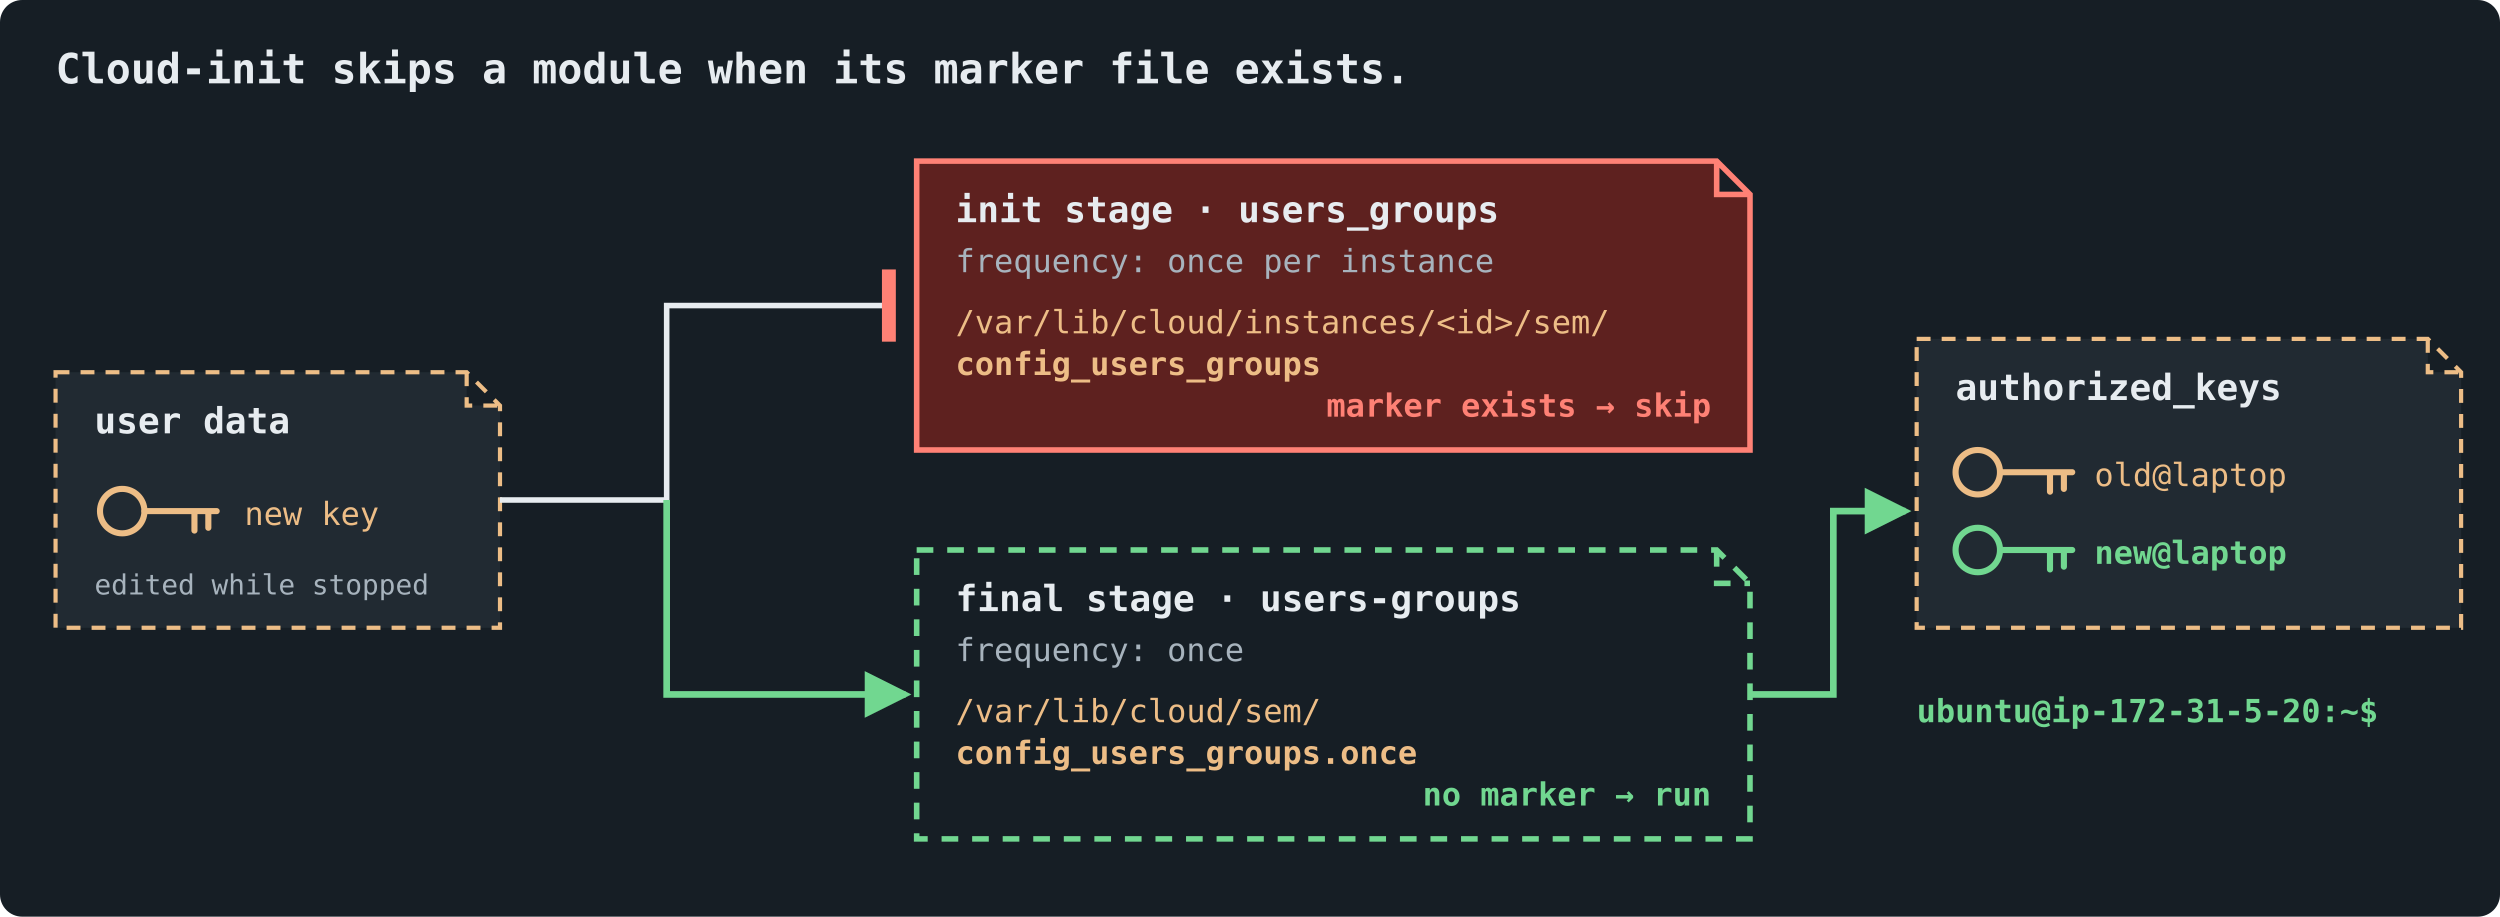
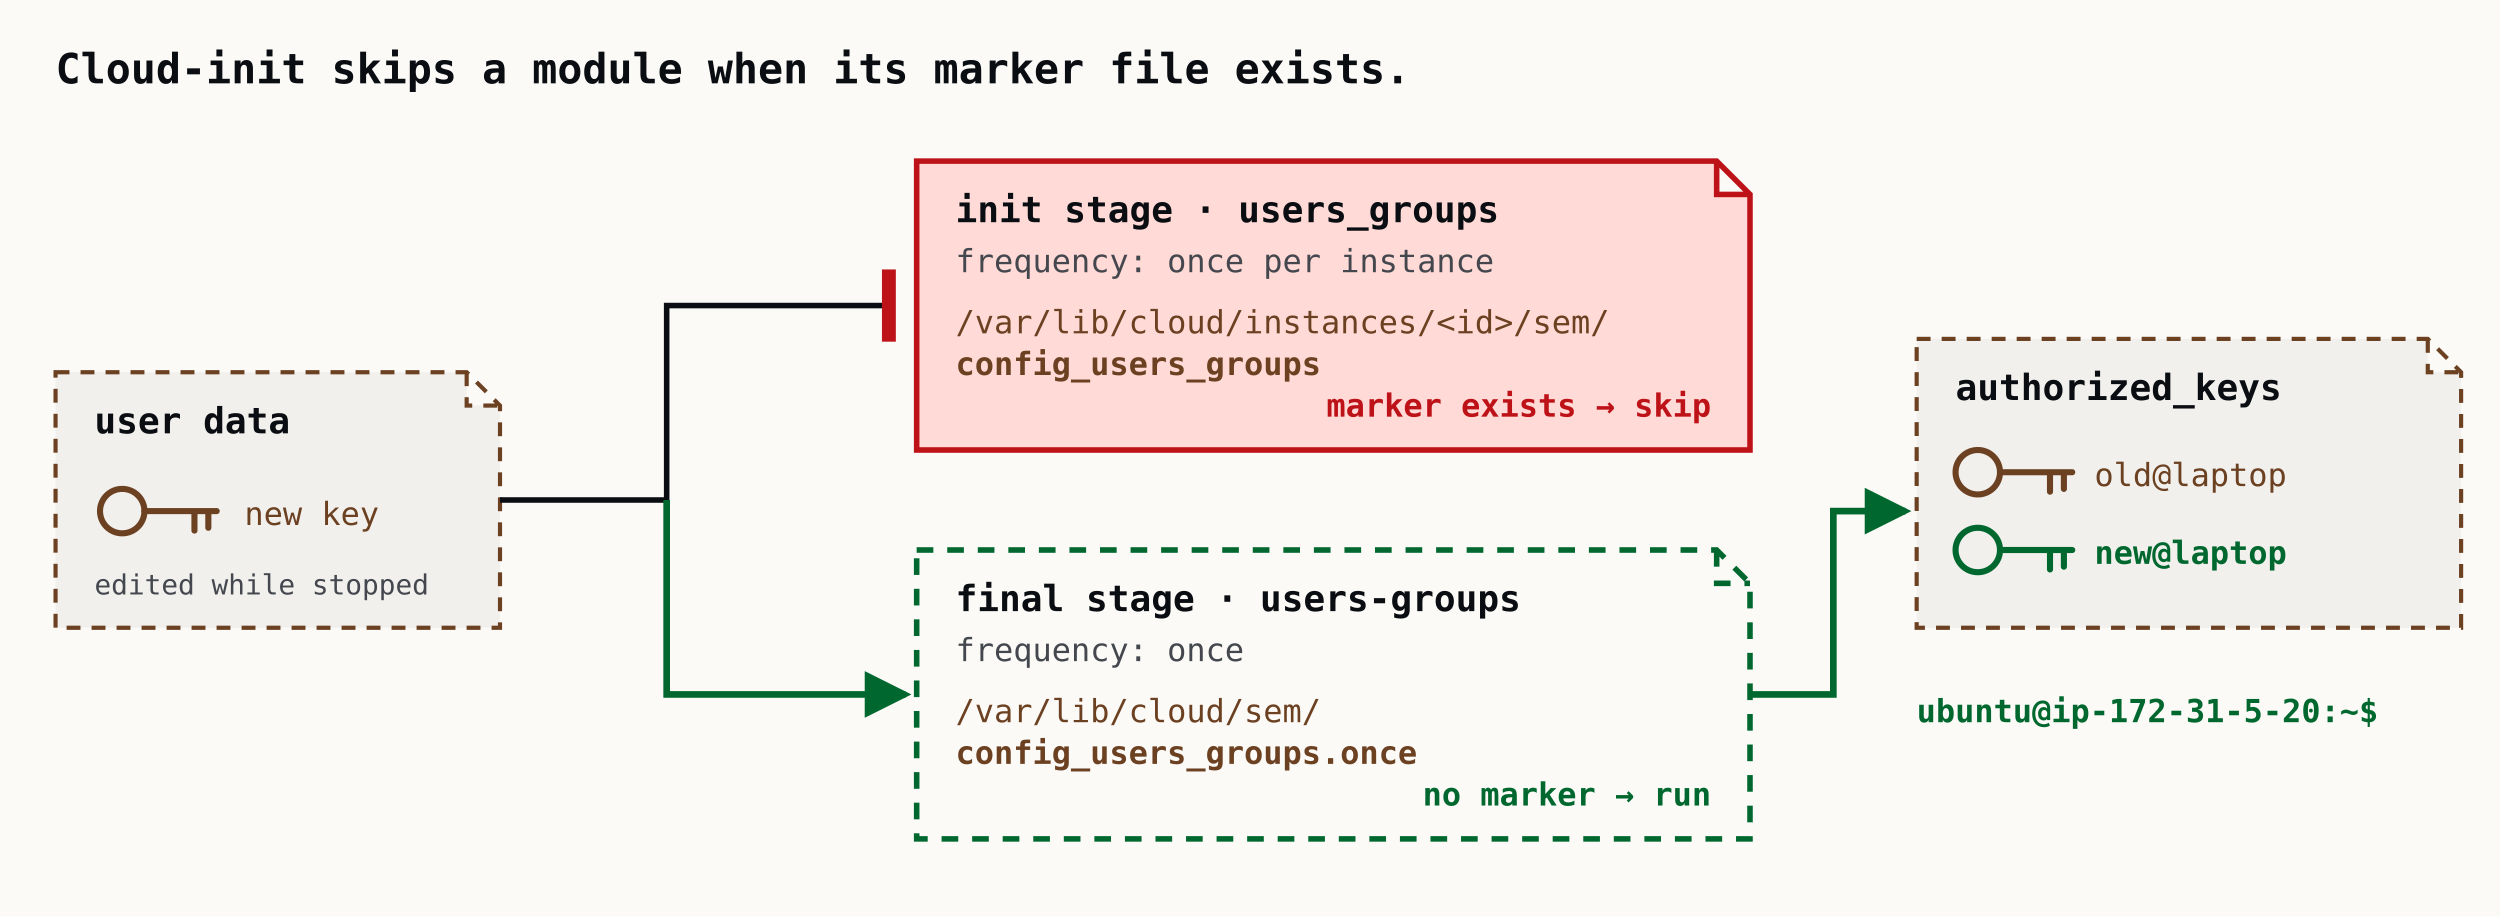
<svg xmlns="http://www.w3.org/2000/svg" viewBox="0 0 900 330" font-family="JetBrains Mono, ui-monospace, Menlo, Consolas, monospace" role="img" aria-label="A new SSH key in EC2 user data meets two cloud-init marker files. The init-stage marker for users_groups exists, so the key is blocked. The final-stage marker config_users_groups.once does not exist, so users-groups runs and appends the key to authorized_keys.">
  <defs>
    <marker id="g" viewBox="0 0 8 8" refX="7" refY="4" markerWidth="7" markerHeight="7" orient="auto-start-reverse">
-       <path d="M0,0 L8,4 L0,8 z" fill="#71d790" />
+       <path d="M0,0 L8,4 L0,8 z" fill="#00682e" />
    </marker>
  </defs>
-   <rect width="900" height="330" rx="8" fill="#161e25" />
-   <text x="20" y="30" font-size="15" font-weight="800" fill="#e7ecf0">Cloud-init skips a module when its marker file exists.</text>
+   <rect width="900" height="330" fill="#fbfaf7" />
+   <text x="20" y="30" font-size="15" font-weight="800" fill="#0a0d12">Cloud-init skips a module when its marker file exists.</text>
  <g transform="translate(0,34)">
-     <path d="M20,100 H168 L180,112 V192 H20 Z M168,100 V112 H180" fill="#212a32" stroke="#edbd86" stroke-width="1.5" stroke-dasharray="5 4" />
-     <text x="34" y="122" font-size="13" font-weight="800" fill="#e7ecf0">user data</text>
-     <g transform="translate(44,150)" fill="none" stroke="#edbd86" stroke-width="2.2" stroke-linecap="round">
+     <path d="M20,100 H168 L180,112 V192 H20 Z M168,100 V112 H180" fill="#f1f0ed" stroke="#6c4122" stroke-width="1.5" stroke-dasharray="5 4" />
+     <text x="34" y="122" font-size="13" font-weight="800" fill="#0a0d12">user data</text>
+     <g transform="translate(44,150)" fill="none" stroke="#6c4122" stroke-width="2.2" stroke-linecap="round">
      <circle r="8" />
      <path d="M8,0 H34 M26,0 V7 M31,0 V6" />
    </g>
-     <text x="88" y="155" font-size="11.5" fill="#edbd86">new key</text>
-     <text x="34" y="180" font-size="10" fill="#a7b3bd">edited while stopped</text>
-     <path d="M180,146 L240,146 L240,76 L322,76" fill="none" stroke="#e7ecf0" stroke-width="2" />
-     <path d="M320,63 V89" stroke="#ff8175" stroke-width="5" />
-     <path d="M240,146 L240,216 L326,216" fill="none" stroke="#71d790" stroke-width="2.4" marker-end="url(#g)" />
-     <path d="M630,216 L660,216 L660,150 L686,150" fill="none" stroke="#71d790" stroke-width="2.4" marker-end="url(#g)" />
-     <path d="M330,24 H618 L630,36 V128 H330 Z M618,24 V36 H630" fill="#5e211f" stroke="#ff8175" stroke-width="2" />
-     <text x="344" y="46" font-size="13" font-weight="800" fill="#e7ecf0">init stage · users_groups</text>
-     <text x="344" y="64" font-size="11.5" fill="#a7b3bd">frequency: once per instance</text>
-     <text x="344" y="86" font-size="11.5" fill="#edbd86">/var/lib/cloud/instances/&lt;id&gt;/sem/</text>
-     <text x="344" y="101" font-size="11.5" font-weight="800" fill="#edbd86">config_users_groups</text>
-     <text x="616" y="116" font-size="11.5" font-weight="800" fill="#ff8175" text-anchor="end">marker exists → skip</text>
-     <path d="M330,164 H618 L630,176 V268 H330 Z M618,164 V176 H630" fill="none" stroke="#71d790" stroke-width="2" stroke-dasharray="6 5" />
-     <text x="344" y="186" font-size="13" font-weight="800" fill="#e7ecf0">final stage · users-groups</text>
-     <text x="344" y="204" font-size="11.5" fill="#a7b3bd">frequency: once</text>
-     <text x="344" y="226" font-size="11.5" fill="#edbd86">/var/lib/cloud/sem/</text>
-     <text x="344" y="241" font-size="11.5" font-weight="800" fill="#edbd86">config_users_groups.once</text>
-     <text x="616" y="256" font-size="11.5" font-weight="800" fill="#71d790" text-anchor="end">no marker → run</text>
-     <path d="M690,88 H874 L886,100 V192 H690 Z M874,88 V100 H886" fill="#212a32" stroke="#edbd86" stroke-width="1.5" stroke-dasharray="5 4" />
-     <text x="704" y="110" font-size="13" font-weight="800" fill="#e7ecf0">authorized_keys</text>
-     <g transform="translate(712,136)" fill="none" stroke="#edbd86" stroke-width="2.2" stroke-linecap="round">
+     <text x="88" y="155" font-size="11.5" fill="#6c4122">new key</text>
+     <text x="34" y="180" font-size="10" fill="#44484e">edited while stopped</text>
+     <path d="M180,146 L240,146 L240,76 L322,76" fill="none" stroke="#0a0d12" stroke-width="2" />
+     <path d="M320,63 V89" stroke="#be1219" stroke-width="5" />
+     <path d="M240,146 L240,216 L326,216" fill="none" stroke="#00682e" stroke-width="2.4" marker-end="url(#g)" />
+     <path d="M630,216 L660,216 L660,150 L686,150" fill="none" stroke="#00682e" stroke-width="2.4" marker-end="url(#g)" />
+     <path d="M330,24 H618 L630,36 V128 H330 Z M618,24 V36 H630" fill="#ffdad6" stroke="#be1219" stroke-width="2" />
+     <text x="344" y="46" font-size="13" font-weight="800" fill="#0a0d12">init stage · users_groups</text>
+     <text x="344" y="64" font-size="11.5" fill="#44484e">frequency: once per instance</text>
+     <text x="344" y="86" font-size="11.5" fill="#6c4122">/var/lib/cloud/instances/&lt;id&gt;/sem/</text>
+     <text x="344" y="101" font-size="11.5" font-weight="800" fill="#6c4122">config_users_groups</text>
+     <text x="616" y="116" font-size="11.5" font-weight="800" fill="#be1219" text-anchor="end">marker exists → skip</text>
+     <path d="M330,164 H618 L630,176 V268 H330 Z M618,164 V176 H630" fill="none" stroke="#00682e" stroke-width="2" stroke-dasharray="6 5" />
+     <text x="344" y="186" font-size="13" font-weight="800" fill="#0a0d12">final stage · users-groups</text>
+     <text x="344" y="204" font-size="11.5" fill="#44484e">frequency: once</text>
+     <text x="344" y="226" font-size="11.5" fill="#6c4122">/var/lib/cloud/sem/</text>
+     <text x="344" y="241" font-size="11.5" font-weight="800" fill="#6c4122">config_users_groups.once</text>
+     <text x="616" y="256" font-size="11.5" font-weight="800" fill="#00682e" text-anchor="end">no marker → run</text>
+     <path d="M690,88 H874 L886,100 V192 H690 Z M874,88 V100 H886" fill="#f1f0ed" stroke="#6c4122" stroke-width="1.5" stroke-dasharray="5 4" />
+     <text x="704" y="110" font-size="13" font-weight="800" fill="#0a0d12">authorized_keys</text>
+     <g transform="translate(712,136)" fill="none" stroke="#6c4122" stroke-width="2.2" stroke-linecap="round">
      <circle r="8" />
      <path d="M8,0 H34 M26,0 V7 M31,0 V6" />
    </g>
-     <text x="754" y="141" font-size="11.5" fill="#edbd86">old@laptop</text>
-     <g transform="translate(712,164)" fill="none" stroke="#71d790" stroke-width="2.2" stroke-linecap="round">
+     <text x="754" y="141" font-size="11.5" fill="#6c4122">old@laptop</text>
+     <g transform="translate(712,164)" fill="none" stroke="#00682e" stroke-width="2.2" stroke-linecap="round">
      <circle r="8" />
      <path d="M8,0 H34 M26,0 V7 M31,0 V6" />
    </g>
-     <text x="754" y="169" font-size="11.5" font-weight="800" fill="#71d790">new@laptop</text>
-     <text x="690" y="226" font-size="11.5" font-weight="800" fill="#71d790">ubuntu@ip-172-31-5-20:~$</text>
+     <text x="754" y="169" font-size="11.5" font-weight="800" fill="#00682e">new@laptop</text>
+     <text x="690" y="226" font-size="11.5" font-weight="800" fill="#00682e">ubuntu@ip-172-31-5-20:~$</text>
  </g>
</svg>
